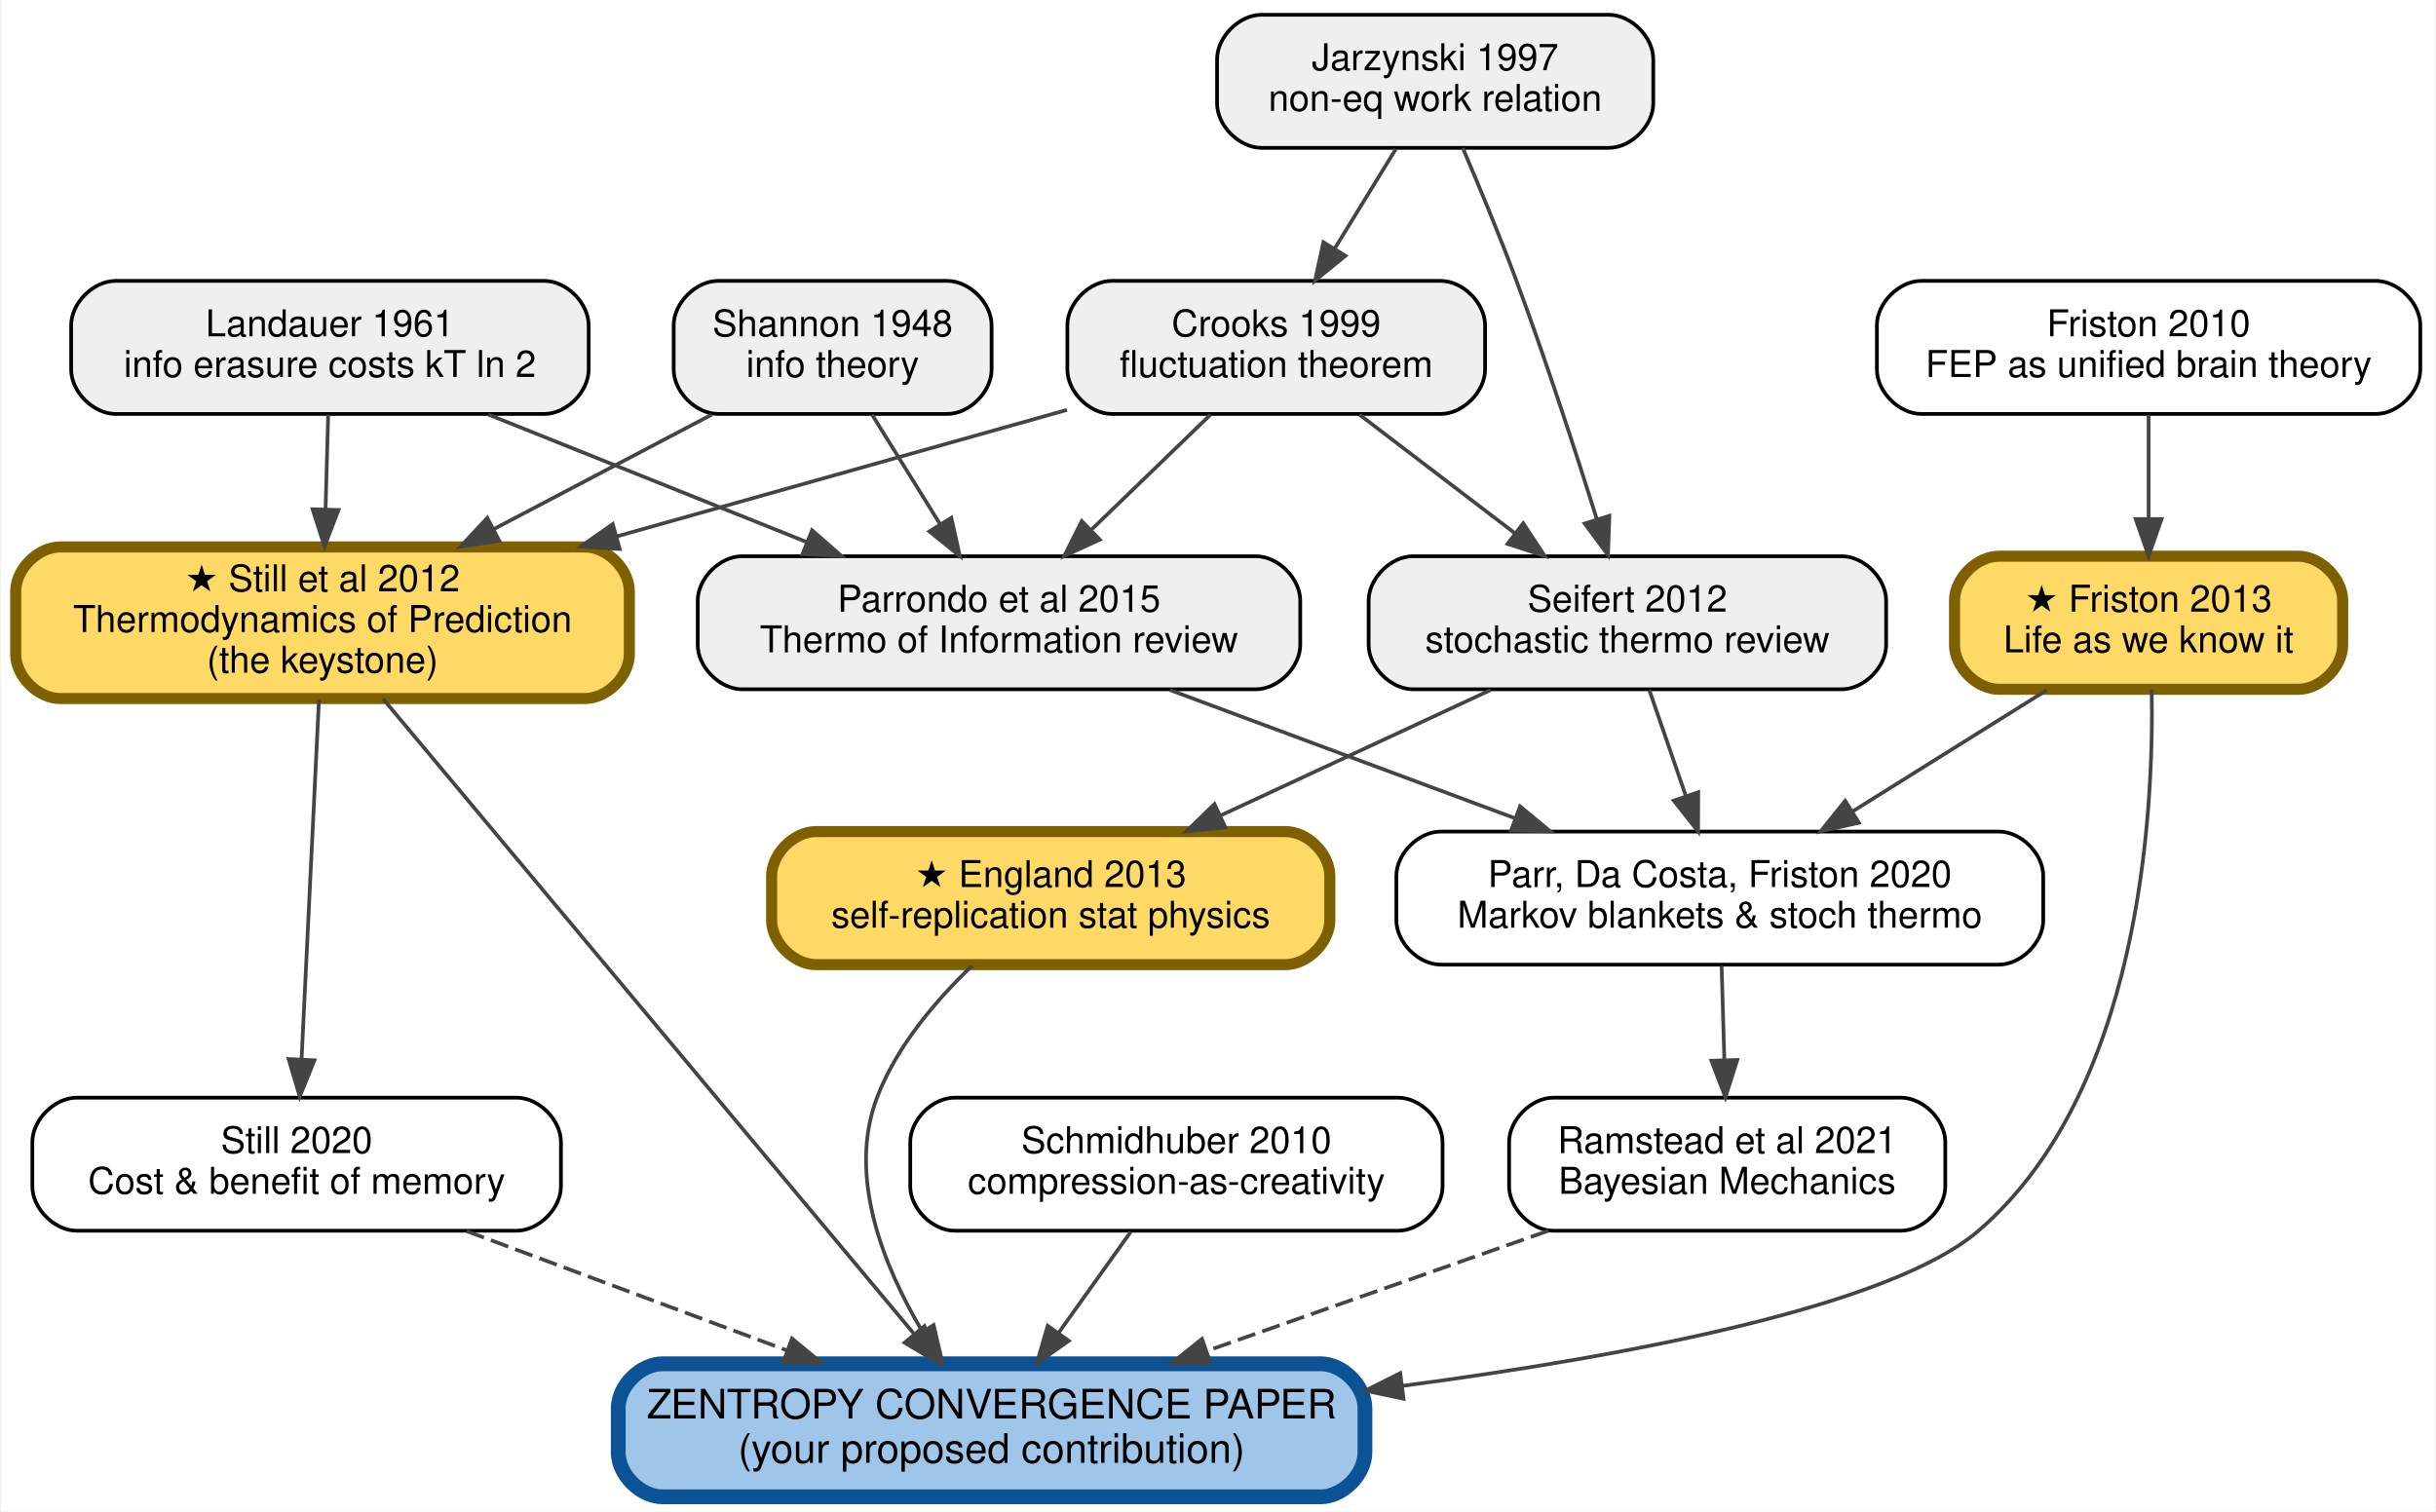
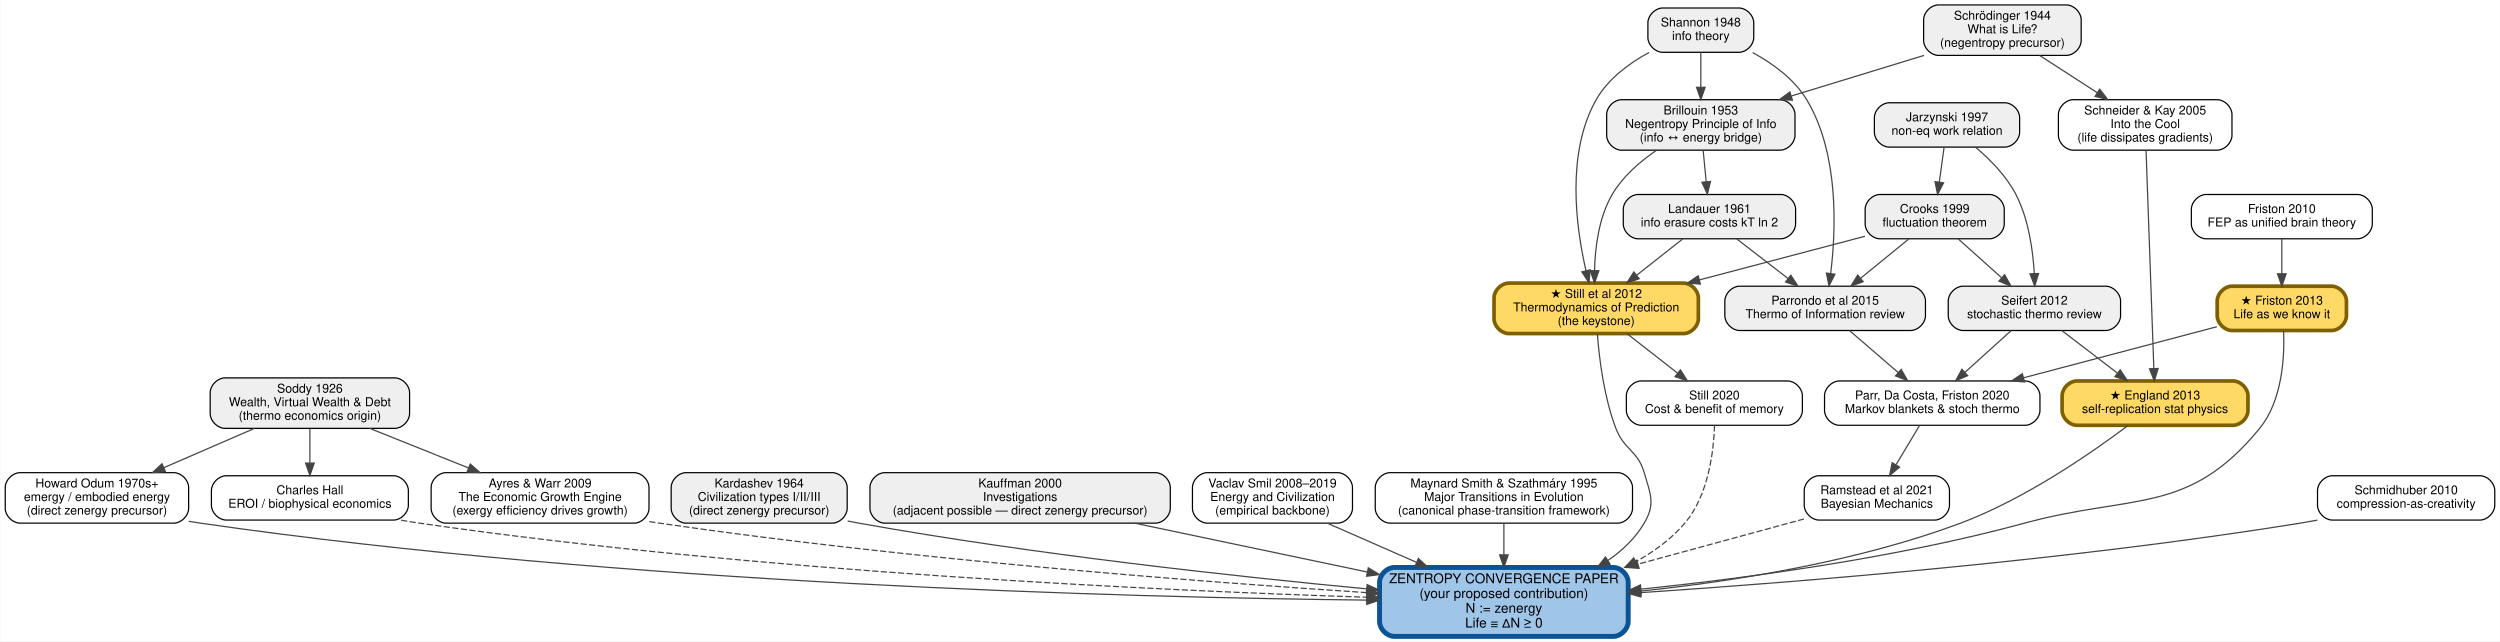
- <svg xmlns="http://www.w3.org/2000/svg" width="659pt" height="409pt" viewBox="0.00 0.00 658.50 409.00">
-   <g id="graph0" class="graph" transform="scale(1 1) rotate(0) translate(4 405)">
-     <polygon fill="white" stroke="transparent" points="-4,4 -4,-405 654.5,-405 654.5,4 -4,4" />
+ <svg xmlns="http://www.w3.org/2000/svg" width="2031pt" height="521pt" viewBox="0.00 0.00 2030.50 521.00">
+   <g id="graph0" class="graph" transform="scale(1 1) rotate(0) translate(4 517)">
+     <polygon fill="white" stroke="transparent" points="-4,4 -4,-517 2026.5,-517 2026.5,4 -4,4" />
    <g id="node1" class="node">
-       <path fill="#efefef" stroke="black" d="M252,-329C252,-329 190,-329 190,-329 184,-329 178,-323 178,-317 178,-317 178,-305 178,-305 178,-299 184,-293 190,-293 190,-293 252,-293 252,-293 258,-293 264,-299 264,-305 264,-305 264,-317 264,-317 264,-323 258,-329 252,-329" />
-       <text text-anchor="middle" x="221" y="-314" font-family="Helvetica,sans-Serif" font-size="10.00">Shannon 1948</text>
-       <text text-anchor="middle" x="221" y="-303" font-family="Helvetica,sans-Serif" font-size="10.00">info theory</text>
+       <path fill="#efefef" stroke="black" d="M316.5,-210C316.5,-210 178.5,-210 178.5,-210 172.5,-210 166.5,-204 166.5,-198 166.5,-198 166.5,-181 166.5,-181 166.5,-175 172.5,-169 178.5,-169 178.5,-169 316.5,-169 316.5,-169 322.5,-169 328.5,-175 328.5,-181 328.5,-181 328.5,-198 328.5,-198 328.5,-204 322.5,-210 316.5,-210" />
+       <text text-anchor="middle" x="247.5" y="-198" font-family="Helvetica,sans-Serif" font-size="10.00">Soddy 1926</text>
+       <text text-anchor="middle" x="247.5" y="-187" font-family="Helvetica,sans-Serif" font-size="10.00">Wealth, Virtual Wealth &amp; Debt</text>
+       <text text-anchor="middle" x="247.5" y="-176" font-family="Helvetica,sans-Serif" font-size="10.00">(thermo economics origin)</text>
+     </g>
+     <g id="node12" class="node">
+       <path fill="white" stroke="black" d="M137,-133C137,-133 12,-133 12,-133 6,-133 0,-127 0,-121 0,-121 0,-104 0,-104 0,-98 6,-92 12,-92 12,-92 137,-92 137,-92 143,-92 149,-98 149,-104 149,-104 149,-121 149,-121 149,-127 143,-133 137,-133" />
+       <text text-anchor="middle" x="74.5" y="-121" font-family="Helvetica,sans-Serif" font-size="10.00">Howard Odum 1970s+</text>
+       <text text-anchor="middle" x="74.5" y="-110" font-family="Helvetica,sans-Serif" font-size="10.00">emergy / embodied energy</text>
+       <text text-anchor="middle" x="74.5" y="-99" font-family="Helvetica,sans-Serif" font-size="10.00">(direct zenergy precursor)</text>
+     </g>
+     <g id="edge4" class="edge">
+       <path fill="none" stroke="#444444" d="M202.5,-168.99C179.96,-159.22 152.5,-147.31 128.8,-137.04" />
+       <polygon fill="#444444" stroke="#444444" points="130.14,-133.81 119.58,-133.04 127.36,-140.23 130.14,-133.81" />
+     </g>
+     <g id="node13" class="node">
+       <path fill="white" stroke="black" d="M315.5,-130.5C315.5,-130.5 179.5,-130.5 179.5,-130.5 173.5,-130.5 167.5,-124.5 167.5,-118.5 167.5,-118.5 167.5,-106.5 167.5,-106.5 167.5,-100.5 173.5,-94.5 179.5,-94.5 179.5,-94.5 315.5,-94.5 315.5,-94.5 321.5,-94.5 327.5,-100.5 327.5,-106.5 327.5,-106.5 327.5,-118.5 327.5,-118.5 327.5,-124.5 321.5,-130.5 315.5,-130.5" />
+       <text text-anchor="middle" x="247.5" y="-115.5" font-family="Helvetica,sans-Serif" font-size="10.00">Charles Hall</text>
+       <text text-anchor="middle" x="247.5" y="-104.5" font-family="Helvetica,sans-Serif" font-size="10.00">EROI / biophysical economics</text>
+     </g>
+     <g id="edge3" class="edge">
+       <path fill="none" stroke="#444444" d="M247.5,-168.79C247.5,-160.31 247.5,-150.24 247.5,-141.04" />
+       <polygon fill="#444444" stroke="#444444" points="251,-140.78 247.5,-130.78 244,-140.78 251,-140.78" />
+     </g>
+     <g id="node14" class="node">
+       <path fill="white" stroke="black" d="M511,-133C511,-133 358,-133 358,-133 352,-133 346,-127 346,-121 346,-121 346,-104 346,-104 346,-98 352,-92 358,-92 358,-92 511,-92 511,-92 517,-92 523,-98 523,-104 523,-104 523,-121 523,-121 523,-127 517,-133 511,-133" />
+       <text text-anchor="middle" x="434.5" y="-121" font-family="Helvetica,sans-Serif" font-size="10.00">Ayres &amp; Warr 2009</text>
+       <text text-anchor="middle" x="434.5" y="-110" font-family="Helvetica,sans-Serif" font-size="10.00">The Economic Growth Engine</text>
+       <text text-anchor="middle" x="434.5" y="-99" font-family="Helvetica,sans-Serif" font-size="10.00">(exergy efficiency drives growth)</text>
+     </g>
+     <g id="edge5" class="edge">
+       <path fill="none" stroke="#444444" d="M296.14,-168.99C320.72,-159.13 350.72,-147.1 376.49,-136.77" />
+       <polygon fill="#444444" stroke="#444444" points="377.8,-140.01 385.78,-133.04 375.19,-133.52 377.8,-140.01" />
+     </g>
+     <g id="node2" class="node">
+       <path fill="#efefef" stroke="black" d="M1674.5,-513C1674.5,-513 1570.5,-513 1570.5,-513 1564.5,-513 1558.5,-507 1558.5,-501 1558.5,-501 1558.5,-484 1558.5,-484 1558.5,-478 1564.5,-472 1570.5,-472 1570.5,-472 1674.5,-472 1674.5,-472 1680.5,-472 1686.5,-478 1686.5,-484 1686.5,-484 1686.5,-501 1686.5,-501 1686.5,-507 1680.5,-513 1674.5,-513" />
+       <text text-anchor="middle" x="1622.5" y="-501" font-family="Helvetica,sans-Serif" font-size="10.00">Schrödinger 1944</text>
+       <text text-anchor="middle" x="1622.5" y="-490" font-family="Helvetica,sans-Serif" font-size="10.00">What is Life?</text>
+       <text text-anchor="middle" x="1622.5" y="-479" font-family="Helvetica,sans-Serif" font-size="10.00">(negentropy precursor)</text>
+     </g>
+     <g id="node4" class="node">
+       <path fill="#efefef" stroke="black" d="M1442,-436C1442,-436 1313,-436 1313,-436 1307,-436 1301,-430 1301,-424 1301,-424 1301,-407 1301,-407 1301,-401 1307,-395 1313,-395 1313,-395 1442,-395 1442,-395 1448,-395 1454,-401 1454,-407 1454,-407 1454,-424 1454,-424 1454,-430 1448,-436 1442,-436" />
+       <text text-anchor="middle" x="1377.5" y="-424" font-family="Helvetica,sans-Serif" font-size="10.00">Brillouin 1953</text>
+       <text text-anchor="middle" x="1377.5" y="-413" font-family="Helvetica,sans-Serif" font-size="10.00">Negentropy Principle of Info</text>
+       <text text-anchor="middle" x="1377.5" y="-402" font-family="Helvetica,sans-Serif" font-size="10.00">(info ↔ energy bridge)</text>
+     </g>
+     <g id="edge1" class="edge">
+       <path fill="none" stroke="#444444" d="M1558.77,-471.99C1525.86,-461.92 1485.54,-449.57 1451.29,-439.09" />
+       <polygon fill="#444444" stroke="#444444" points="1451.92,-435.62 1441.34,-436.04 1449.87,-442.32 1451.92,-435.62" />
+     </g>
+     <g id="node15" class="node">
+       <path fill="white" stroke="black" d="M1797,-436C1797,-436 1680,-436 1680,-436 1674,-436 1668,-430 1668,-424 1668,-424 1668,-407 1668,-407 1668,-401 1674,-395 1680,-395 1680,-395 1797,-395 1797,-395 1803,-395 1809,-401 1809,-407 1809,-407 1809,-424 1809,-424 1809,-430 1803,-436 1797,-436" />
+       <text text-anchor="middle" x="1738.5" y="-424" font-family="Helvetica,sans-Serif" font-size="10.00">Schneider &amp; Kay 2005</text>
+       <text text-anchor="middle" x="1738.5" y="-413" font-family="Helvetica,sans-Serif" font-size="10.00">Into the Cool</text>
+       <text text-anchor="middle" x="1738.5" y="-402" font-family="Helvetica,sans-Serif" font-size="10.00">(life dissipates gradients)</text>
+     </g>
+     <g id="edge2" class="edge">
+       <path fill="none" stroke="#444444" d="M1652.67,-471.99C1666.93,-462.77 1684.12,-451.66 1699.36,-441.81" />
+       <polygon fill="#444444" stroke="#444444" points="1701.58,-444.54 1708.07,-436.17 1697.78,-438.66 1701.58,-444.54" />
+     </g>
+     <g id="node3" class="node">
+       <path fill="#efefef" stroke="black" d="M1408.5,-510.5C1408.5,-510.5 1346.5,-510.5 1346.5,-510.5 1340.5,-510.5 1334.5,-504.5 1334.5,-498.5 1334.5,-498.5 1334.5,-486.5 1334.5,-486.5 1334.5,-480.5 1340.5,-474.5 1346.5,-474.5 1346.5,-474.5 1408.5,-474.5 1408.5,-474.5 1414.5,-474.5 1420.5,-480.5 1420.5,-486.5 1420.5,-486.5 1420.5,-498.5 1420.5,-498.5 1420.5,-504.5 1414.5,-510.5 1408.5,-510.5" />
+       <text text-anchor="middle" x="1377.5" y="-495.5" font-family="Helvetica,sans-Serif" font-size="10.00">Shannon 1948</text>
+       <text text-anchor="middle" x="1377.5" y="-484.5" font-family="Helvetica,sans-Serif" font-size="10.00">info theory</text>
+     </g>
+     <g id="edge6" class="edge">
+       <path fill="none" stroke="#444444" d="M1377.5,-474.48C1377.5,-466.1 1377.5,-455.76 1377.5,-446.13" />
+       <polygon fill="#444444" stroke="#444444" points="1381,-446.1 1377.5,-436.1 1374,-446.1 1381,-446.1" />
+     </g>
+     <g id="node11" class="node">
+       <path fill="#efefef" stroke="black" d="M1548,-284.5C1548,-284.5 1409,-284.5 1409,-284.5 1403,-284.5 1397,-278.5 1397,-272.5 1397,-272.5 1397,-260.5 1397,-260.5 1397,-254.5 1403,-248.5 1409,-248.5 1409,-248.5 1548,-248.5 1548,-248.5 1554,-248.5 1560,-254.5 1560,-260.5 1560,-260.5 1560,-272.5 1560,-272.5 1560,-278.5 1554,-284.5 1548,-284.5" />
+       <text text-anchor="middle" x="1478.5" y="-269.5" font-family="Helvetica,sans-Serif" font-size="10.00">Parrondo et al 2015</text>
+       <text text-anchor="middle" x="1478.5" y="-258.5" font-family="Helvetica,sans-Serif" font-size="10.00">Thermo of Information review</text>
+     </g>
+     <g id="edge8" class="edge">
+       <path fill="none" stroke="#444444" d="M1419.65,-474.26C1436.1,-465.33 1453.4,-452.73 1463.5,-436 1489.92,-392.25 1487.35,-330.13 1483,-294.82" />
+       <polygon fill="#444444" stroke="#444444" points="1486.45,-294.21 1481.62,-284.78 1479.51,-295.16 1486.45,-294.21" />
+     </g>
+     <g id="node18" class="node">
+       <path fill="#ffd966" stroke="#7f6000" stroke-width="3" d="M1363.5,-287C1363.5,-287 1221.5,-287 1221.5,-287 1215.5,-287 1209.5,-281 1209.5,-275 1209.5,-275 1209.5,-258 1209.5,-258 1209.5,-252 1215.5,-246 1221.5,-246 1221.5,-246 1363.5,-246 1363.5,-246 1369.5,-246 1375.5,-252 1375.5,-258 1375.5,-258 1375.5,-275 1375.5,-275 1375.5,-281 1369.5,-287 1363.5,-287" />
+       <text text-anchor="middle" x="1292.5" y="-275" font-family="Helvetica,sans-Serif" font-size="10.00">★ Still et al 2012</text>
+       <text text-anchor="middle" x="1292.5" y="-264" font-family="Helvetica,sans-Serif" font-size="10.00">Thermodynamics of Prediction</text>
+       <text text-anchor="middle" x="1292.5" y="-253" font-family="Helvetica,sans-Serif" font-size="10.00">(the keystone)</text>
+     </g>
+     <g id="edge7" class="edge">
+       <path fill="none" stroke="#444444" d="M1335.42,-474.39C1319.1,-465.48 1302.06,-452.87 1292.5,-436 1267.95,-392.68 1276.04,-332.49 1284.23,-297" />
+       <polygon fill="#444444" stroke="#444444" points="1287.63,-297.8 1286.62,-287.25 1280.84,-296.13 1287.63,-297.8" />
+     </g>
+     <g id="node5" class="node">
+       <path fill="#efefef" stroke="black" d="M1442.5,-359C1442.5,-359 1326.5,-359 1326.5,-359 1320.5,-359 1314.5,-353 1314.5,-347 1314.5,-347 1314.5,-335 1314.5,-335 1314.5,-329 1320.5,-323 1326.5,-323 1326.5,-323 1442.5,-323 1442.5,-323 1448.5,-323 1454.5,-329 1454.5,-335 1454.5,-335 1454.5,-347 1454.5,-347 1454.5,-353 1448.5,-359 1442.5,-359" />
+       <text text-anchor="middle" x="1384.5" y="-344" font-family="Helvetica,sans-Serif" font-size="10.00">Landauer 1961</text>
+       <text text-anchor="middle" x="1384.5" y="-333" font-family="Helvetica,sans-Serif" font-size="10.00">info erasure costs kT ln 2</text>
+     </g>
+     <g id="edge9" class="edge">
+       <path fill="none" stroke="#444444" d="M1379.41,-394.69C1380.16,-386.91 1381.04,-377.84 1381.85,-369.45" />
+       <polygon fill="#444444" stroke="#444444" points="1385.35,-369.61 1382.83,-359.32 1378.38,-368.94 1385.35,-369.61" />
+     </g>
+     <g id="edge10" class="edge">
+       <path fill="none" stroke="#444444" d="M1341.36,-394.81C1327.98,-385.68 1314,-373.59 1305.5,-359 1294.64,-340.37 1291.6,-316.09 1291.16,-297.22" />
+       <polygon fill="#444444" stroke="#444444" points="1294.66,-297.09 1291.16,-287.09 1287.66,-297.09 1294.66,-297.09" />
+     </g>
+     <g id="edge11" class="edge">
+       <path fill="none" stroke="#444444" d="M1406.78,-322.82C1419.19,-313.25 1434.81,-301.2 1448.3,-290.79" />
+       <polygon fill="#444444" stroke="#444444" points="1450.6,-293.44 1456.38,-284.56 1446.33,-287.89 1450.6,-293.44" />
+     </g>
+     <g id="edge12" class="edge">
+       <path fill="none" stroke="#444444" d="M1362.7,-322.82C1351.54,-314.03 1337.72,-303.14 1325.31,-293.36" />
+       <polygon fill="#444444" stroke="#444444" points="1327.42,-290.56 1317.4,-287.12 1323.08,-296.06 1327.42,-290.56" />
    </g>
    <g id="node6" class="node">
-       <path fill="#efefef" stroke="black" d="M335.5,-254.5C335.5,-254.5 196.5,-254.5 196.5,-254.5 190.5,-254.5 184.5,-248.5 184.5,-242.5 184.5,-242.5 184.5,-230.5 184.5,-230.5 184.5,-224.5 190.5,-218.5 196.5,-218.5 196.5,-218.5 335.5,-218.5 335.5,-218.5 341.5,-218.5 347.5,-224.5 347.5,-230.5 347.5,-230.5 347.5,-242.5 347.5,-242.5 347.5,-248.5 341.5,-254.5 335.5,-254.5" />
-       <text text-anchor="middle" x="266" y="-239.5" font-family="Helvetica,sans-Serif" font-size="10.00">Parrondo et al 2015</text>
-       <text text-anchor="middle" x="266" y="-228.5" font-family="Helvetica,sans-Serif" font-size="10.00">Thermo of Information review</text>
-     </g>
-     <g id="edge2" class="edge">
-       <path fill="none" stroke="#444444" d="M231.66,-292.82C237.16,-283.97 243.96,-273 250.07,-263.17" />
-       <polygon fill="#444444" stroke="#444444" points="253.11,-264.9 255.41,-254.56 247.16,-261.21 253.11,-264.9" />
+       <path fill="#efefef" stroke="black" d="M672,-133C672,-133 553,-133 553,-133 547,-133 541,-127 541,-121 541,-121 541,-104 541,-104 541,-98 547,-92 553,-92 553,-92 672,-92 672,-92 678,-92 684,-98 684,-104 684,-104 684,-121 684,-121 684,-127 678,-133 672,-133" />
+       <text text-anchor="middle" x="612.5" y="-121" font-family="Helvetica,sans-Serif" font-size="10.00">Kardashev 1964</text>
+       <text text-anchor="middle" x="612.5" y="-110" font-family="Helvetica,sans-Serif" font-size="10.00">Civilization types I/II/III</text>
+       <text text-anchor="middle" x="612.5" y="-99" font-family="Helvetica,sans-Serif" font-size="10.00">(direct zenergy precursor)</text>
+     </g>
+     <g id="node26" class="node">
+       <path fill="#9fc5e8" stroke="#0b5394" stroke-width="4" d="M1306.5,-56C1306.5,-56 1128.5,-56 1128.5,-56 1122.5,-56 1116.5,-50 1116.5,-44 1116.5,-44 1116.5,-12 1116.5,-12 1116.5,-6 1122.5,0 1128.5,0 1128.5,0 1306.5,0 1306.5,0 1312.5,0 1318.5,-6 1318.5,-12 1318.5,-12 1318.5,-44 1318.5,-44 1318.5,-50 1312.5,-56 1306.5,-56" />
+       <text text-anchor="middle" x="1217.5" y="-43.2" font-family="Helvetica,sans-Serif" font-size="11.00">ZENTROPY CONVERGENCE PAPER</text>
+       <text text-anchor="middle" x="1217.5" y="-31.2" font-family="Helvetica,sans-Serif" font-size="11.00">(your proposed contribution)</text>
+       <text text-anchor="middle" x="1217.5" y="-19.2" font-family="Helvetica,sans-Serif" font-size="11.00">N := zenergy</text>
+       <text text-anchor="middle" x="1217.5" y="-7.2" font-family="Helvetica,sans-Serif" font-size="11.00">Life ≡ ∆N ≥ 0</text>
+     </g>
+     <g id="edge30" class="edge">
+       <path fill="none" stroke="#444444" d="M684.4,-93.73C687.47,-93.12 690.51,-92.54 693.5,-92 834.81,-66.59 999.45,-48.68 1105.92,-38.61" />
+       <polygon fill="#444444" stroke="#444444" points="1106.41,-42.08 1116.04,-37.66 1105.75,-35.11 1106.41,-42.08" />
    </g>
    <g id="node7" class="node">
-       <path fill="#ffd966" stroke="#7f6000" stroke-width="3" d="M154,-257C154,-257 12,-257 12,-257 6,-257 0,-251 0,-245 0,-245 0,-228 0,-228 0,-222 6,-216 12,-216 12,-216 154,-216 154,-216 160,-216 166,-222 166,-228 166,-228 166,-245 166,-245 166,-251 160,-257 154,-257" />
-       <text text-anchor="middle" x="83" y="-245" font-family="Helvetica,sans-Serif" font-size="10.00">★ Still et al 2012</text>
-       <text text-anchor="middle" x="83" y="-234" font-family="Helvetica,sans-Serif" font-size="10.00">Thermodynamics of Prediction</text>
-       <text text-anchor="middle" x="83" y="-223" font-family="Helvetica,sans-Serif" font-size="10.00">(the keystone)</text>
-     </g>
-     <g id="edge1" class="edge">
-       <path fill="none" stroke="#444444" d="M188.3,-292.82C170.68,-283.56 148.66,-271.99 129.31,-261.83" />
-       <polygon fill="#444444" stroke="#444444" points="130.83,-258.67 120.34,-257.12 127.57,-264.87 130.83,-258.67" />
-     </g>
-     <g id="node2" class="node">
-       <path fill="#efefef" stroke="black" d="M143,-329C143,-329 27,-329 27,-329 21,-329 15,-323 15,-317 15,-317 15,-305 15,-305 15,-299 21,-293 27,-293 27,-293 143,-293 143,-293 149,-293 155,-299 155,-305 155,-305 155,-317 155,-317 155,-323 149,-329 143,-329" />
-       <text text-anchor="middle" x="85" y="-314" font-family="Helvetica,sans-Serif" font-size="10.00">Landauer 1961</text>
-       <text text-anchor="middle" x="85" y="-303" font-family="Helvetica,sans-Serif" font-size="10.00">info erasure costs kT ln 2</text>
-     </g>
-     <g id="edge3" class="edge">
-       <path fill="none" stroke="#444444" d="M127.89,-292.82C153.7,-282.48 186.74,-269.25 214.02,-258.32" />
-       <polygon fill="#444444" stroke="#444444" points="215.43,-261.53 223.41,-254.56 212.83,-255.03 215.43,-261.53" />
-     </g>
-     <g id="edge4" class="edge">
-       <path fill="none" stroke="#444444" d="M84.53,-292.82C84.32,-285.2 84.06,-276 83.82,-267.32" />
-       <polygon fill="#444444" stroke="#444444" points="87.32,-267.02 83.54,-257.12 80.32,-267.21 87.32,-267.02" />
-     </g>
-     <g id="node3" class="node">
-       <path fill="#efefef" stroke="black" d="M431,-401C431,-401 337,-401 337,-401 331,-401 325,-395 325,-389 325,-389 325,-377 325,-377 325,-371 331,-365 337,-365 337,-365 431,-365 431,-365 437,-365 443,-371 443,-377 443,-377 443,-389 443,-389 443,-395 437,-401 431,-401" />
-       <text text-anchor="middle" x="384" y="-386" font-family="Helvetica,sans-Serif" font-size="10.00">Jarzynski 1997</text>
-       <text text-anchor="middle" x="384" y="-375" font-family="Helvetica,sans-Serif" font-size="10.00">non-eq work relation</text>
-     </g>
-     <g id="node4" class="node">
-       <path fill="#efefef" stroke="black" d="M385.5,-329C385.5,-329 296.5,-329 296.5,-329 290.5,-329 284.5,-323 284.5,-317 284.5,-317 284.5,-305 284.5,-305 284.5,-299 290.5,-293 296.5,-293 296.5,-293 385.5,-293 385.5,-293 391.5,-293 397.5,-299 397.5,-305 397.5,-305 397.5,-317 397.5,-317 397.5,-323 391.5,-329 385.5,-329" />
-       <text text-anchor="middle" x="341" y="-314" font-family="Helvetica,sans-Serif" font-size="10.00">Crooks 1999</text>
-       <text text-anchor="middle" x="341" y="-303" font-family="Helvetica,sans-Serif" font-size="10.00">fluctuation theorem</text>
-     </g>
-     <g id="edge5" class="edge">
-       <path fill="none" stroke="#444444" d="M373.37,-364.7C368.37,-356.56 362.31,-346.69 356.79,-337.7" />
-       <polygon fill="#444444" stroke="#444444" points="359.72,-335.79 351.51,-329.1 353.76,-339.46 359.72,-335.79" />
-     </g>
-     <g id="node5" class="node">
-       <path fill="#efefef" stroke="black" d="M494,-254.5C494,-254.5 378,-254.5 378,-254.5 372,-254.5 366,-248.5 366,-242.5 366,-242.5 366,-230.5 366,-230.5 366,-224.5 372,-218.5 378,-218.5 378,-218.5 494,-218.5 494,-218.5 500,-218.5 506,-224.5 506,-230.5 506,-230.5 506,-242.5 506,-242.5 506,-248.5 500,-254.5 494,-254.5" />
-       <text text-anchor="middle" x="436" y="-239.5" font-family="Helvetica,sans-Serif" font-size="10.00">Seifert 2012</text>
-       <text text-anchor="middle" x="436" y="-228.5" font-family="Helvetica,sans-Serif" font-size="10.00">stochastic thermo review</text>
-     </g>
-     <g id="edge6" class="edge">
-       <path fill="none" stroke="#444444" d="M391.47,-364.95C395.89,-354.62 401.5,-341.14 406,-329 413.96,-307.54 421.98,-282.87 427.73,-264.55" />
-       <polygon fill="#444444" stroke="#444444" points="431.12,-265.43 430.75,-254.84 424.44,-263.35 431.12,-265.43" />
-     </g>
-     <g id="edge7" class="edge">
-       <path fill="none" stroke="#444444" d="M363.51,-292.82C376.05,-283.25 391.84,-271.2 405.48,-260.79" />
-       <polygon fill="#444444" stroke="#444444" points="407.82,-263.41 413.65,-254.56 403.58,-257.84 407.82,-263.41" />
-     </g>
-     <g id="edge9" class="edge">
-       <path fill="none" stroke="#444444" d="M323.23,-292.82C313.61,-283.52 301.56,-271.88 291.01,-261.68" />
-       <polygon fill="#444444" stroke="#444444" points="293.27,-258.99 283.65,-254.56 288.4,-264.02 293.27,-258.99" />
-     </g>
-     <g id="edge8" class="edge">
-       <path fill="none" stroke="#444444" d="M284.38,-294.09C248.69,-284.06 202.07,-270.96 162.68,-259.89" />
-       <polygon fill="#444444" stroke="#444444" points="163.4,-256.46 152.83,-257.12 161.51,-263.2 163.4,-256.46" />
+       <path fill="#efefef" stroke="black" d="M1624.5,-433.5C1624.5,-433.5 1530.5,-433.5 1530.5,-433.5 1524.5,-433.5 1518.5,-427.5 1518.5,-421.5 1518.5,-421.5 1518.5,-409.5 1518.5,-409.5 1518.5,-403.5 1524.5,-397.5 1530.5,-397.5 1530.5,-397.5 1624.5,-397.5 1624.5,-397.5 1630.5,-397.5 1636.5,-403.5 1636.5,-409.5 1636.5,-409.5 1636.5,-421.5 1636.5,-421.5 1636.5,-427.5 1630.5,-433.5 1624.5,-433.5" />
+       <text text-anchor="middle" x="1577.5" y="-418.5" font-family="Helvetica,sans-Serif" font-size="10.00">Jarzynski 1997</text>
+       <text text-anchor="middle" x="1577.5" y="-407.5" font-family="Helvetica,sans-Serif" font-size="10.00">non-eq work relation</text>
    </g>
    <g id="node8" class="node">
-       <path fill="#ffd966" stroke="#7f6000" stroke-width="3" d="M343.5,-180C343.5,-180 216.5,-180 216.5,-180 210.5,-180 204.5,-174 204.5,-168 204.5,-168 204.5,-156 204.5,-156 204.5,-150 210.5,-144 216.5,-144 216.5,-144 343.5,-144 343.5,-144 349.5,-144 355.5,-150 355.5,-156 355.5,-156 355.5,-168 355.5,-168 355.5,-174 349.5,-180 343.5,-180" />
-       <text text-anchor="middle" x="280" y="-165" font-family="Helvetica,sans-Serif" font-size="10.00">★ England 2013</text>
-       <text text-anchor="middle" x="280" y="-154" font-family="Helvetica,sans-Serif" font-size="10.00">self-replication stat physics</text>
-     </g>
-     <g id="edge10" class="edge">
-       <path fill="none" stroke="#444444" d="M399.03,-218.32C377.17,-208.16 349.31,-195.21 326.04,-184.39" />
-       <polygon fill="#444444" stroke="#444444" points="327.25,-181.1 316.7,-180.06 324.3,-187.45 327.25,-181.1" />
-     </g>
-     <g id="node12" class="node">
-       <path fill="white" stroke="black" d="M536.5,-180C536.5,-180 385.5,-180 385.5,-180 379.5,-180 373.5,-174 373.5,-168 373.5,-168 373.5,-156 373.5,-156 373.5,-150 379.5,-144 385.5,-144 385.5,-144 536.5,-144 536.5,-144 542.5,-144 548.5,-150 548.5,-156 548.5,-156 548.5,-168 548.5,-168 548.5,-174 542.5,-180 536.5,-180" />
-       <text text-anchor="middle" x="461" y="-165" font-family="Helvetica,sans-Serif" font-size="10.00">Parr, Da Costa, Friston 2020</text>
-       <text text-anchor="middle" x="461" y="-154" font-family="Helvetica,sans-Serif" font-size="10.00">Markov blankets &amp; stoch thermo</text>
-     </g>
-     <g id="edge11" class="edge">
-       <path fill="none" stroke="#444444" d="M441.92,-218.32C444.88,-209.74 448.53,-199.17 451.83,-189.58" />
-       <polygon fill="#444444" stroke="#444444" points="455.17,-190.65 455.12,-180.06 448.55,-188.37 455.17,-190.65" />
-     </g>
-     <g id="edge12" class="edge">
-       <path fill="none" stroke="#444444" d="M312.21,-218.32C340.14,-207.94 375.92,-194.63 405.39,-183.68" />
-       <polygon fill="#444444" stroke="#444444" points="406.97,-186.82 415.12,-180.06 404.53,-180.26 406.97,-186.82" />
-     </g>
-     <g id="node13" class="node">
-       <path fill="white" stroke="black" d="M135.5,-108C135.5,-108 16.5,-108 16.5,-108 10.5,-108 4.5,-102 4.5,-96 4.5,-96 4.5,-84 4.5,-84 4.5,-78 10.5,-72 16.5,-72 16.5,-72 135.5,-72 135.5,-72 141.5,-72 147.5,-78 147.5,-84 147.5,-84 147.5,-96 147.5,-96 147.5,-102 141.5,-108 135.5,-108" />
-       <text text-anchor="middle" x="76" y="-93" font-family="Helvetica,sans-Serif" font-size="10.00">Still 2020</text>
-       <text text-anchor="middle" x="76" y="-82" font-family="Helvetica,sans-Serif" font-size="10.00">Cost &amp; benefit of memory</text>
+       <path fill="#efefef" stroke="black" d="M1612,-359C1612,-359 1523,-359 1523,-359 1517,-359 1511,-353 1511,-347 1511,-347 1511,-335 1511,-335 1511,-329 1517,-323 1523,-323 1523,-323 1612,-323 1612,-323 1618,-323 1624,-329 1624,-335 1624,-335 1624,-347 1624,-347 1624,-353 1618,-359 1612,-359" />
+       <text text-anchor="middle" x="1567.5" y="-344" font-family="Helvetica,sans-Serif" font-size="10.00">Crooks 1999</text>
+       <text text-anchor="middle" x="1567.5" y="-333" font-family="Helvetica,sans-Serif" font-size="10.00">fluctuation theorem</text>
    </g>
    <g id="edge13" class="edge">
-       <path fill="none" stroke="#444444" d="M82.04,-215.71C80.82,-190.49 78.7,-146.76 77.33,-118.36" />
-       <polygon fill="#444444" stroke="#444444" points="80.82,-118.11 76.84,-108.3 73.83,-118.45 80.82,-118.11" />
-     </g>
-     <g id="node15" class="node">
-       <path fill="#9fc5e8" stroke="#0b5394" stroke-width="4" d="M353,-36C353,-36 175,-36 175,-36 169,-36 163,-30 163,-24 163,-24 163,-12 163,-12 163,-6 169,0 175,0 175,0 353,0 353,0 359,0 365,-6 365,-12 365,-12 365,-24 365,-24 365,-30 359,-36 353,-36" />
-       <text text-anchor="middle" x="264" y="-21.2" font-family="Helvetica,sans-Serif" font-size="11.00">ZENTROPY CONVERGENCE PAPER</text>
-       <text text-anchor="middle" x="264" y="-9.2" font-family="Helvetica,sans-Serif" font-size="11.00">(your proposed contribution)</text>
+       <path fill="none" stroke="#444444" d="M1575.13,-397.32C1573.97,-388.92 1572.55,-378.62 1571.25,-369.19" />
+       <polygon fill="#444444" stroke="#444444" points="1574.69,-368.49 1569.85,-359.06 1567.75,-369.44 1574.69,-368.49" />
+     </g>
+     <g id="node10" class="node">
+       <path fill="#efefef" stroke="black" d="M1706.5,-284.5C1706.5,-284.5 1590.5,-284.5 1590.5,-284.5 1584.5,-284.5 1578.5,-278.5 1578.5,-272.5 1578.5,-272.5 1578.5,-260.5 1578.5,-260.5 1578.5,-254.5 1584.5,-248.5 1590.5,-248.5 1590.5,-248.5 1706.5,-248.5 1706.5,-248.5 1712.5,-248.5 1718.5,-254.5 1718.5,-260.5 1718.5,-260.5 1718.5,-272.5 1718.5,-272.5 1718.5,-278.5 1712.5,-284.5 1706.5,-284.5" />
+       <text text-anchor="middle" x="1648.5" y="-269.5" font-family="Helvetica,sans-Serif" font-size="10.00">Seifert 2012</text>
+       <text text-anchor="middle" x="1648.5" y="-258.5" font-family="Helvetica,sans-Serif" font-size="10.00">stochastic thermo review</text>
    </g>
    <g id="edge14" class="edge">
-       <path fill="none" stroke="#444444" d="M99.38,-215.91C132.33,-176.5 206.56,-87.7 243.01,-44.11" />
-       <polygon fill="#444444" stroke="#444444" points="245.83,-46.19 249.56,-36.27 240.46,-41.7 245.83,-46.19" />
+       <path fill="none" stroke="#444444" d="M1600.61,-397.48C1612.34,-387.58 1625.72,-374.08 1633.5,-359 1643.79,-339.05 1647.32,-313.7 1648.4,-294.74" />
+       <polygon fill="#444444" stroke="#444444" points="1651.9,-294.8 1648.78,-284.67 1644.91,-294.53 1651.9,-294.8" />
    </g>
    <g id="edge15" class="edge">
-       <path fill="none" stroke="#444444" d="M258.73,-143.7C248.89,-134.31 238.24,-121.8 233,-108 224.99,-86.9 234.62,-62.69 245.2,-44.86" />
-       <polygon fill="#444444" stroke="#444444" points="248.31,-46.48 250.73,-36.16 242.41,-42.72 248.31,-46.48" />
+       <path fill="none" stroke="#444444" d="M1586.7,-322.82C1597.19,-313.43 1610.34,-301.65 1621.82,-291.38" />
+       <polygon fill="#444444" stroke="#444444" points="1624.32,-293.84 1629.44,-284.56 1619.66,-288.62 1624.32,-293.84" />
+     </g>
+     <g id="edge17" class="edge">
+       <path fill="none" stroke="#444444" d="M1546.41,-322.82C1534.77,-313.34 1520.15,-301.43 1507.45,-291.08" />
+       <polygon fill="#444444" stroke="#444444" points="1509.4,-288.16 1499.44,-284.56 1504.98,-293.59 1509.4,-288.16" />
+     </g>
+     <g id="edge16" class="edge">
+       <path fill="none" stroke="#444444" d="M1510.85,-325.07C1472.04,-314.83 1419.91,-301.09 1376.31,-289.6" />
+       <polygon fill="#444444" stroke="#444444" points="1377.14,-286.19 1366.57,-287.03 1375.35,-292.96 1377.14,-286.19" />
    </g>
    <g id="node9" class="node">
-       <path fill="#ffd966" stroke="#7f6000" stroke-width="3" d="M617.5,-254.5C617.5,-254.5 536.5,-254.5 536.5,-254.5 530.5,-254.5 524.5,-248.5 524.5,-242.5 524.5,-242.5 524.5,-230.5 524.5,-230.5 524.5,-224.5 530.5,-218.5 536.5,-218.5 536.5,-218.5 617.5,-218.5 617.5,-218.5 623.5,-218.5 629.5,-224.5 629.5,-230.5 629.5,-230.5 629.5,-242.5 629.5,-242.5 629.5,-248.5 623.5,-254.5 617.5,-254.5" />
-       <text text-anchor="middle" x="577" y="-239.5" font-family="Helvetica,sans-Serif" font-size="10.00">★ Friston 2013</text>
-       <text text-anchor="middle" x="577" y="-228.5" font-family="Helvetica,sans-Serif" font-size="10.00">Life as we know it</text>
-     </g>
-     <g id="edge17" class="edge">
-       <path fill="none" stroke="#444444" d="M549.51,-218.32C533.76,-208.48 513.82,-196.01 496.86,-185.41" />
-       <polygon fill="#444444" stroke="#444444" points="498.63,-182.39 488.29,-180.06 494.92,-188.33 498.63,-182.39" />
+       <path fill="#efefef" stroke="black" d="M934.5,-133C934.5,-133 714.5,-133 714.5,-133 708.5,-133 702.5,-127 702.5,-121 702.5,-121 702.5,-104 702.5,-104 702.5,-98 708.5,-92 714.5,-92 714.5,-92 934.5,-92 934.5,-92 940.5,-92 946.5,-98 946.5,-104 946.5,-104 946.5,-121 946.5,-121 946.5,-127 940.5,-133 934.5,-133" />
+       <text text-anchor="middle" x="824.5" y="-121" font-family="Helvetica,sans-Serif" font-size="10.00">Kauffman 2000</text>
+       <text text-anchor="middle" x="824.5" y="-110" font-family="Helvetica,sans-Serif" font-size="10.00">Investigations</text>
+       <text text-anchor="middle" x="824.5" y="-99" font-family="Helvetica,sans-Serif" font-size="10.00">(adjacent possible — direct zenergy precursor)</text>
+     </g>
+     <g id="edge31" class="edge">
+       <path fill="none" stroke="#444444" d="M917.64,-91.95C974.29,-80.06 1046.97,-64.8 1106.59,-52.28" />
+       <polygon fill="#444444" stroke="#444444" points="1107.35,-55.7 1116.42,-50.22 1105.92,-48.85 1107.35,-55.7" />
+     </g>
+     <g id="node19" class="node">
+       <path fill="#ffd966" stroke="#7f6000" stroke-width="3" d="M1810,-207.5C1810,-207.5 1683,-207.5 1683,-207.5 1677,-207.5 1671,-201.5 1671,-195.5 1671,-195.5 1671,-183.5 1671,-183.5 1671,-177.5 1677,-171.5 1683,-171.5 1683,-171.5 1810,-171.5 1810,-171.5 1816,-171.5 1822,-177.5 1822,-183.5 1822,-183.5 1822,-195.5 1822,-195.5 1822,-201.5 1816,-207.5 1810,-207.5" />
+       <text text-anchor="middle" x="1746.5" y="-192.5" font-family="Helvetica,sans-Serif" font-size="10.00">★ England 2013</text>
+       <text text-anchor="middle" x="1746.5" y="-181.5" font-family="Helvetica,sans-Serif" font-size="10.00">self-replication stat physics</text>
    </g>
    <g id="edge18" class="edge">
-       <path fill="none" stroke="#444444" d="M577.84,-218.46C578.47,-184.73 574.6,-109.49 531,-72 507.4,-51.71 437.42,-38.27 375.02,-30" />
-       <polygon fill="#444444" stroke="#444444" points="375.44,-26.53 365.08,-28.72 374.55,-33.47 375.44,-26.53" />
-     </g>
-     <g id="node10" class="node">
-       <path fill="white" stroke="black" d="M638.5,-329C638.5,-329 515.5,-329 515.5,-329 509.5,-329 503.5,-323 503.5,-317 503.5,-317 503.5,-305 503.5,-305 503.5,-299 509.5,-293 515.5,-293 515.5,-293 638.5,-293 638.5,-293 644.5,-293 650.5,-299 650.5,-305 650.5,-305 650.5,-317 650.5,-317 650.5,-323 644.5,-329 638.5,-329" />
-       <text text-anchor="middle" x="577" y="-314" font-family="Helvetica,sans-Serif" font-size="10.00">Friston 2010</text>
-       <text text-anchor="middle" x="577" y="-303" font-family="Helvetica,sans-Serif" font-size="10.00">FEP as unified brain theory</text>
-     </g>
-     <g id="edge16" class="edge">
-       <path fill="none" stroke="#444444" d="M577,-292.82C577,-284.42 577,-274.12 577,-264.69" />
-       <polygon fill="#444444" stroke="#444444" points="580.5,-264.56 577,-254.56 573.5,-264.56 580.5,-264.56" />
-     </g>
-     <g id="node11" class="node">
-       <path fill="white" stroke="black" d="M374,-108C374,-108 254,-108 254,-108 248,-108 242,-102 242,-96 242,-96 242,-84 242,-84 242,-78 248,-72 254,-72 254,-72 374,-72 374,-72 380,-72 386,-78 386,-84 386,-84 386,-96 386,-96 386,-102 380,-108 374,-108" />
-       <text text-anchor="middle" x="314" y="-93" font-family="Helvetica,sans-Serif" font-size="10.00">Schmidhuber 2010</text>
-       <text text-anchor="middle" x="314" y="-82" font-family="Helvetica,sans-Serif" font-size="10.00">compression-as-creativity</text>
+       <path fill="none" stroke="#444444" d="M1670.74,-248.48C1684.05,-238.29 1701.16,-225.2 1715.76,-214.03" />
+       <polygon fill="#444444" stroke="#444444" points="1718.2,-216.57 1724.01,-207.71 1713.94,-211.01 1718.2,-216.57" />
+     </g>
+     <g id="node23" class="node">
+       <path fill="white" stroke="black" d="M1641,-207.5C1641,-207.5 1490,-207.5 1490,-207.5 1484,-207.5 1478,-201.5 1478,-195.5 1478,-195.5 1478,-183.5 1478,-183.5 1478,-177.5 1484,-171.5 1490,-171.5 1490,-171.5 1641,-171.5 1641,-171.5 1647,-171.5 1653,-177.5 1653,-183.5 1653,-183.5 1653,-195.5 1653,-195.5 1653,-201.5 1647,-207.5 1641,-207.5" />
+       <text text-anchor="middle" x="1565.5" y="-192.5" font-family="Helvetica,sans-Serif" font-size="10.00">Parr, Da Costa, Friston 2020</text>
+       <text text-anchor="middle" x="1565.5" y="-181.5" font-family="Helvetica,sans-Serif" font-size="10.00">Markov blankets &amp; stoch thermo</text>
+     </g>
+     <g id="edge19" class="edge">
+       <path fill="none" stroke="#444444" d="M1629.67,-248.48C1618.6,-238.48 1604.44,-225.68 1592.23,-214.66" />
+       <polygon fill="#444444" stroke="#444444" points="1594.31,-211.82 1584.55,-207.71 1589.62,-217.01 1594.31,-211.82" />
    </g>
    <g id="edge20" class="edge">
-       <path fill="none" stroke="#444444" d="M301.64,-71.7C295.77,-63.47 288.63,-53.48 282.16,-44.42" />
-       <polygon fill="#444444" stroke="#444444" points="284.88,-42.21 276.22,-36.1 279.18,-46.28 284.88,-42.21" />
-     </g>
-     <g id="node14" class="node">
-       <path fill="white" stroke="black" d="M510,-108C510,-108 416,-108 416,-108 410,-108 404,-102 404,-96 404,-96 404,-84 404,-84 404,-78 410,-72 416,-72 416,-72 510,-72 510,-72 516,-72 522,-78 522,-84 522,-84 522,-96 522,-96 522,-102 516,-108 510,-108" />
-       <text text-anchor="middle" x="463" y="-93" font-family="Helvetica,sans-Serif" font-size="10.00">Ramstead et al 2021</text>
-       <text text-anchor="middle" x="463" y="-82" font-family="Helvetica,sans-Serif" font-size="10.00">Bayesian Mechanics</text>
-     </g>
-     <g id="edge19" class="edge">
-       <path fill="none" stroke="#444444" d="M461.49,-143.7C461.71,-135.98 461.98,-126.71 462.23,-118.11" />
-       <polygon fill="#444444" stroke="#444444" points="465.72,-118.2 462.51,-108.1 458.73,-118 465.72,-118.2" />
+       <path fill="none" stroke="#444444" d="M1498.24,-248.48C1509.95,-238.39 1524.97,-225.44 1537.84,-214.34" />
+       <polygon fill="#444444" stroke="#444444" points="1540.25,-216.89 1545.54,-207.71 1535.68,-211.59 1540.25,-216.89" />
+     </g>
+     <g id="edge32" class="edge">
+       <path fill="none" stroke="#444444" d="M149.03,-93.51C152.22,-92.96 155.39,-92.45 158.5,-92 501.43,-42.36 912.26,-31.65 1105.99,-29.47" />
+       <polygon fill="#444444" stroke="#444444" points="1106.21,-32.97 1116.17,-29.36 1106.14,-25.97 1106.21,-32.97" />
+     </g>
+     <g id="edge33" class="edge">
+       <path fill="none" stroke="#444444" stroke-dasharray="5,2" d="M321.65,-94.41C326.66,-93.52 331.65,-92.7 336.5,-92 611.46,-52.26 938.49,-37.21 1106.17,-31.81" />
+       <polygon fill="#444444" stroke="#444444" points="1106.36,-35.31 1116.25,-31.5 1106.14,-28.31 1106.36,-35.31" />
+     </g>
+     <g id="edge34" class="edge">
+       <path fill="none" stroke="#444444" stroke-dasharray="5,2" d="M523.24,-93.27C526.02,-92.82 528.78,-92.4 531.5,-92 733.11,-62.56 970.19,-44.41 1106.24,-35.55" />
+       <polygon fill="#444444" stroke="#444444" points="1106.51,-39.04 1116.27,-34.9 1106.06,-32.06 1106.51,-39.04" />
+     </g>
+     <g id="edge21" class="edge">
+       <path fill="none" stroke="#444444" d="M1739.21,-394.62C1740.65,-354.38 1743.9,-263.21 1745.53,-217.58" />
+       <polygon fill="#444444" stroke="#444444" points="1749.03,-217.65 1745.89,-207.53 1742.04,-217.4 1749.03,-217.65" />
+     </g>
+     <g id="node16" class="node">
+       <path fill="white" stroke="black" d="M1082.5,-133C1082.5,-133 976.5,-133 976.5,-133 970.5,-133 964.5,-127 964.5,-121 964.5,-121 964.5,-104 964.5,-104 964.5,-98 970.5,-92 976.5,-92 976.5,-92 1082.5,-92 1082.5,-92 1088.5,-92 1094.5,-98 1094.5,-104 1094.5,-104 1094.5,-121 1094.5,-121 1094.5,-127 1088.5,-133 1082.5,-133" />
+       <text text-anchor="middle" x="1029.5" y="-121" font-family="Helvetica,sans-Serif" font-size="10.00">Vaclav Smil 2008–2019</text>
+       <text text-anchor="middle" x="1029.5" y="-110" font-family="Helvetica,sans-Serif" font-size="10.00">Energy and Civilization</text>
+       <text text-anchor="middle" x="1029.5" y="-99" font-family="Helvetica,sans-Serif" font-size="10.00">(empirical backbone)</text>
+     </g>
+     <g id="edge35" class="edge">
+       <path fill="none" stroke="#444444" d="M1074.05,-91.95C1095.72,-82.44 1122.28,-70.79 1146.63,-60.1" />
+       <polygon fill="#444444" stroke="#444444" points="1148.09,-63.28 1155.84,-56.06 1145.28,-56.87 1148.09,-63.28" />
+     </g>
+     <g id="node17" class="node">
+       <path fill="white" stroke="black" d="M1310,-133C1310,-133 1125,-133 1125,-133 1119,-133 1113,-127 1113,-121 1113,-121 1113,-104 1113,-104 1113,-98 1119,-92 1125,-92 1125,-92 1310,-92 1310,-92 1316,-92 1322,-98 1322,-104 1322,-104 1322,-121 1322,-121 1322,-127 1316,-133 1310,-133" />
+       <text text-anchor="middle" x="1217.5" y="-121" font-family="Helvetica,sans-Serif" font-size="10.00">Maynard Smith &amp; Szathmáry 1995</text>
+       <text text-anchor="middle" x="1217.5" y="-110" font-family="Helvetica,sans-Serif" font-size="10.00">Major Transitions in Evolution</text>
+       <text text-anchor="middle" x="1217.5" y="-99" font-family="Helvetica,sans-Serif" font-size="10.00">(canonical phase-transition framework)</text>
+     </g>
+     <g id="edge36" class="edge">
+       <path fill="none" stroke="#444444" d="M1217.5,-91.95C1217.5,-84.28 1217.5,-75.21 1217.5,-66.37" />
+       <polygon fill="#444444" stroke="#444444" points="1221,-66.21 1217.5,-56.21 1214,-66.21 1221,-66.21" />
+     </g>
+     <g id="node24" class="node">
+       <path fill="white" stroke="black" d="M1448,-207.5C1448,-207.5 1329,-207.5 1329,-207.5 1323,-207.5 1317,-201.5 1317,-195.5 1317,-195.5 1317,-183.5 1317,-183.5 1317,-177.5 1323,-171.5 1329,-171.5 1329,-171.5 1448,-171.5 1448,-171.5 1454,-171.5 1460,-177.5 1460,-183.5 1460,-183.5 1460,-195.5 1460,-195.5 1460,-201.5 1454,-207.5 1448,-207.5" />
+       <text text-anchor="middle" x="1388.5" y="-192.5" font-family="Helvetica,sans-Serif" font-size="10.00">Still 2020</text>
+       <text text-anchor="middle" x="1388.5" y="-181.5" font-family="Helvetica,sans-Serif" font-size="10.00">Cost &amp; benefit of memory</text>
    </g>
    <g id="edge22" class="edge">
-       <path fill="none" stroke="#444444" stroke-dasharray="5,2" d="M121.99,-71.88C148.15,-62.14 181.09,-49.87 208.65,-39.61" />
-       <polygon fill="#444444" stroke="#444444" points="210.01,-42.84 218.16,-36.07 207.57,-36.28 210.01,-42.84" />
-     </g>
-     <g id="edge21" class="edge">
-       <path fill="none" stroke="#444444" stroke-dasharray="5,2" d="M414.57,-71.97C386.77,-62.19 351.66,-49.84 322.35,-39.52" />
-       <polygon fill="#444444" stroke="#444444" points="323.24,-36.13 312.64,-36.11 320.92,-42.73 323.24,-36.13" />
+       <path fill="none" stroke="#444444" d="M1317.47,-245.99C1330.08,-236.14 1345.46,-224.12 1358.68,-213.79" />
+       <polygon fill="#444444" stroke="#444444" points="1360.87,-216.53 1366.59,-207.61 1356.56,-211.01 1360.87,-216.53" />
+     </g>
+     <g id="edge23" class="edge">
+       <path fill="none" stroke="#444444" d="M1293.46,-245.67C1294.95,-225.72 1298.77,-194.37 1308.5,-169 1315.3,-151.27 1326.18,-151.22 1331.5,-133 1336.61,-115.51 1340.76,-107.69 1331.5,-92 1324.33,-79.85 1313.9,-69.89 1302.2,-61.76" />
+       <polygon fill="#444444" stroke="#444444" points="1303.8,-58.62 1293.5,-56.16 1300.01,-64.51 1303.8,-58.62" />
+     </g>
+     <g id="edge24" class="edge">
+       <path fill="none" stroke="#444444" d="M1724.63,-171.37C1695.36,-149.36 1641.03,-111.67 1588.5,-92 1504.47,-60.54 1403.83,-44.7 1328.58,-36.78" />
+       <polygon fill="#444444" stroke="#444444" points="1328.91,-33.3 1318.6,-35.76 1328.2,-40.26 1328.91,-33.3" />
+     </g>
+     <g id="node20" class="node">
+       <path fill="#ffd966" stroke="#7f6000" stroke-width="3" d="M1890,-284.5C1890,-284.5 1809,-284.5 1809,-284.5 1803,-284.5 1797,-278.5 1797,-272.5 1797,-272.5 1797,-260.5 1797,-260.5 1797,-254.5 1803,-248.5 1809,-248.5 1809,-248.5 1890,-248.5 1890,-248.5 1896,-248.5 1902,-254.5 1902,-260.5 1902,-260.5 1902,-272.5 1902,-272.5 1902,-278.5 1896,-284.5 1890,-284.5" />
+       <text text-anchor="middle" x="1849.5" y="-269.5" font-family="Helvetica,sans-Serif" font-size="10.00">★ Friston 2013</text>
+       <text text-anchor="middle" x="1849.5" y="-258.5" font-family="Helvetica,sans-Serif" font-size="10.00">Life as we know it</text>
+     </g>
+     <g id="edge26" class="edge">
+       <path fill="none" stroke="#444444" d="M1796.75,-251.57C1752.63,-239.92 1689.17,-223.16 1639.89,-210.15" />
+       <polygon fill="#444444" stroke="#444444" points="1640.48,-206.68 1629.92,-207.51 1638.69,-213.45 1640.48,-206.68" />
+     </g>
+     <g id="edge27" class="edge">
+       <path fill="none" stroke="#444444" d="M1850.96,-248.48C1851.81,-227.45 1850.07,-191.68 1831.5,-169 1773.52,-98.18 1728.82,-116.02 1640.5,-92 1536.78,-63.79 1415.1,-47.34 1328.93,-38.37" />
+       <polygon fill="#444444" stroke="#444444" points="1329.17,-34.88 1318.87,-37.34 1328.46,-41.84 1329.17,-34.88" />
+     </g>
+     <g id="node21" class="node">
+       <path fill="white" stroke="black" d="M1911,-359C1911,-359 1788,-359 1788,-359 1782,-359 1776,-353 1776,-347 1776,-347 1776,-335 1776,-335 1776,-329 1782,-323 1788,-323 1788,-323 1911,-323 1911,-323 1917,-323 1923,-329 1923,-335 1923,-335 1923,-347 1923,-347 1923,-353 1917,-359 1911,-359" />
+       <text text-anchor="middle" x="1849.5" y="-344" font-family="Helvetica,sans-Serif" font-size="10.00">Friston 2010</text>
+       <text text-anchor="middle" x="1849.5" y="-333" font-family="Helvetica,sans-Serif" font-size="10.00">FEP as unified brain theory</text>
+     </g>
+     <g id="edge25" class="edge">
+       <path fill="none" stroke="#444444" d="M1849.5,-322.82C1849.5,-314.42 1849.5,-304.12 1849.5,-294.69" />
+       <polygon fill="#444444" stroke="#444444" points="1853,-294.56 1849.5,-284.56 1846,-294.56 1853,-294.56" />
+     </g>
+     <g id="node22" class="node">
+       <path fill="white" stroke="black" d="M2010.5,-130.5C2010.5,-130.5 1890.5,-130.5 1890.5,-130.5 1884.5,-130.5 1878.5,-124.5 1878.5,-118.5 1878.5,-118.5 1878.5,-106.5 1878.5,-106.5 1878.5,-100.5 1884.5,-94.5 1890.5,-94.5 1890.5,-94.5 2010.5,-94.5 2010.5,-94.5 2016.5,-94.5 2022.5,-100.5 2022.5,-106.5 2022.5,-106.5 2022.5,-118.5 2022.5,-118.5 2022.5,-124.5 2016.5,-130.5 2010.5,-130.5" />
+       <text text-anchor="middle" x="1950.5" y="-115.5" font-family="Helvetica,sans-Serif" font-size="10.00">Schmidhuber 2010</text>
+       <text text-anchor="middle" x="1950.5" y="-104.5" font-family="Helvetica,sans-Serif" font-size="10.00">compression-as-creativity</text>
+     </g>
+     <g id="edge29" class="edge">
+       <path fill="none" stroke="#444444" d="M1878.37,-94.45C1873.69,-93.56 1869.03,-92.73 1864.5,-92 1677.78,-61.86 1458.26,-44.19 1328.9,-35.57" />
+       <polygon fill="#444444" stroke="#444444" points="1328.8,-32.06 1318.59,-34.89 1328.34,-39.04 1328.8,-32.06" />
+     </g>
+     <g id="node25" class="node">
+       <path fill="white" stroke="black" d="M1567.5,-130.5C1567.5,-130.5 1473.5,-130.5 1473.5,-130.5 1467.5,-130.5 1461.5,-124.5 1461.5,-118.5 1461.5,-118.5 1461.5,-106.5 1461.5,-106.5 1461.5,-100.5 1467.5,-94.5 1473.5,-94.5 1473.5,-94.5 1567.5,-94.5 1567.5,-94.5 1573.5,-94.5 1579.5,-100.5 1579.5,-106.5 1579.5,-106.5 1579.5,-118.5 1579.5,-118.5 1579.5,-124.5 1573.5,-130.5 1567.5,-130.5" />
+       <text text-anchor="middle" x="1520.5" y="-115.5" font-family="Helvetica,sans-Serif" font-size="10.00">Ramstead et al 2021</text>
+       <text text-anchor="middle" x="1520.5" y="-104.5" font-family="Helvetica,sans-Serif" font-size="10.00">Bayesian Mechanics</text>
+     </g>
+     <g id="edge28" class="edge">
+       <path fill="none" stroke="#444444" d="M1555.29,-171.48C1549.63,-162.05 1542.48,-150.14 1536.14,-139.56" />
+       <polygon fill="#444444" stroke="#444444" points="1538.97,-137.49 1530.83,-130.71 1532.97,-141.09 1538.97,-137.49" />
+     </g>
+     <g id="edge38" class="edge">
+       <path fill="none" stroke="#444444" stroke-dasharray="5,2" d="M1388.66,-171.45C1387.96,-150.4 1383.74,-114.62 1364.5,-92 1353.6,-79.18 1339.62,-68.9 1324.63,-60.68" />
+       <polygon fill="#444444" stroke="#444444" points="1326.2,-57.55 1315.7,-56.07 1322.98,-63.77 1326.2,-57.55" />
+     </g>
+     <g id="edge37" class="edge">
+       <path fill="none" stroke="#444444" stroke-dasharray="5,2" d="M1461.36,-95.4C1423.09,-84.98 1372.11,-71.1 1326.66,-58.72" />
+       <polygon fill="#444444" stroke="#444444" points="1327.32,-55.27 1316.75,-56.02 1325.48,-62.03 1327.32,-55.27" />
    </g>
  </g>
</svg>
